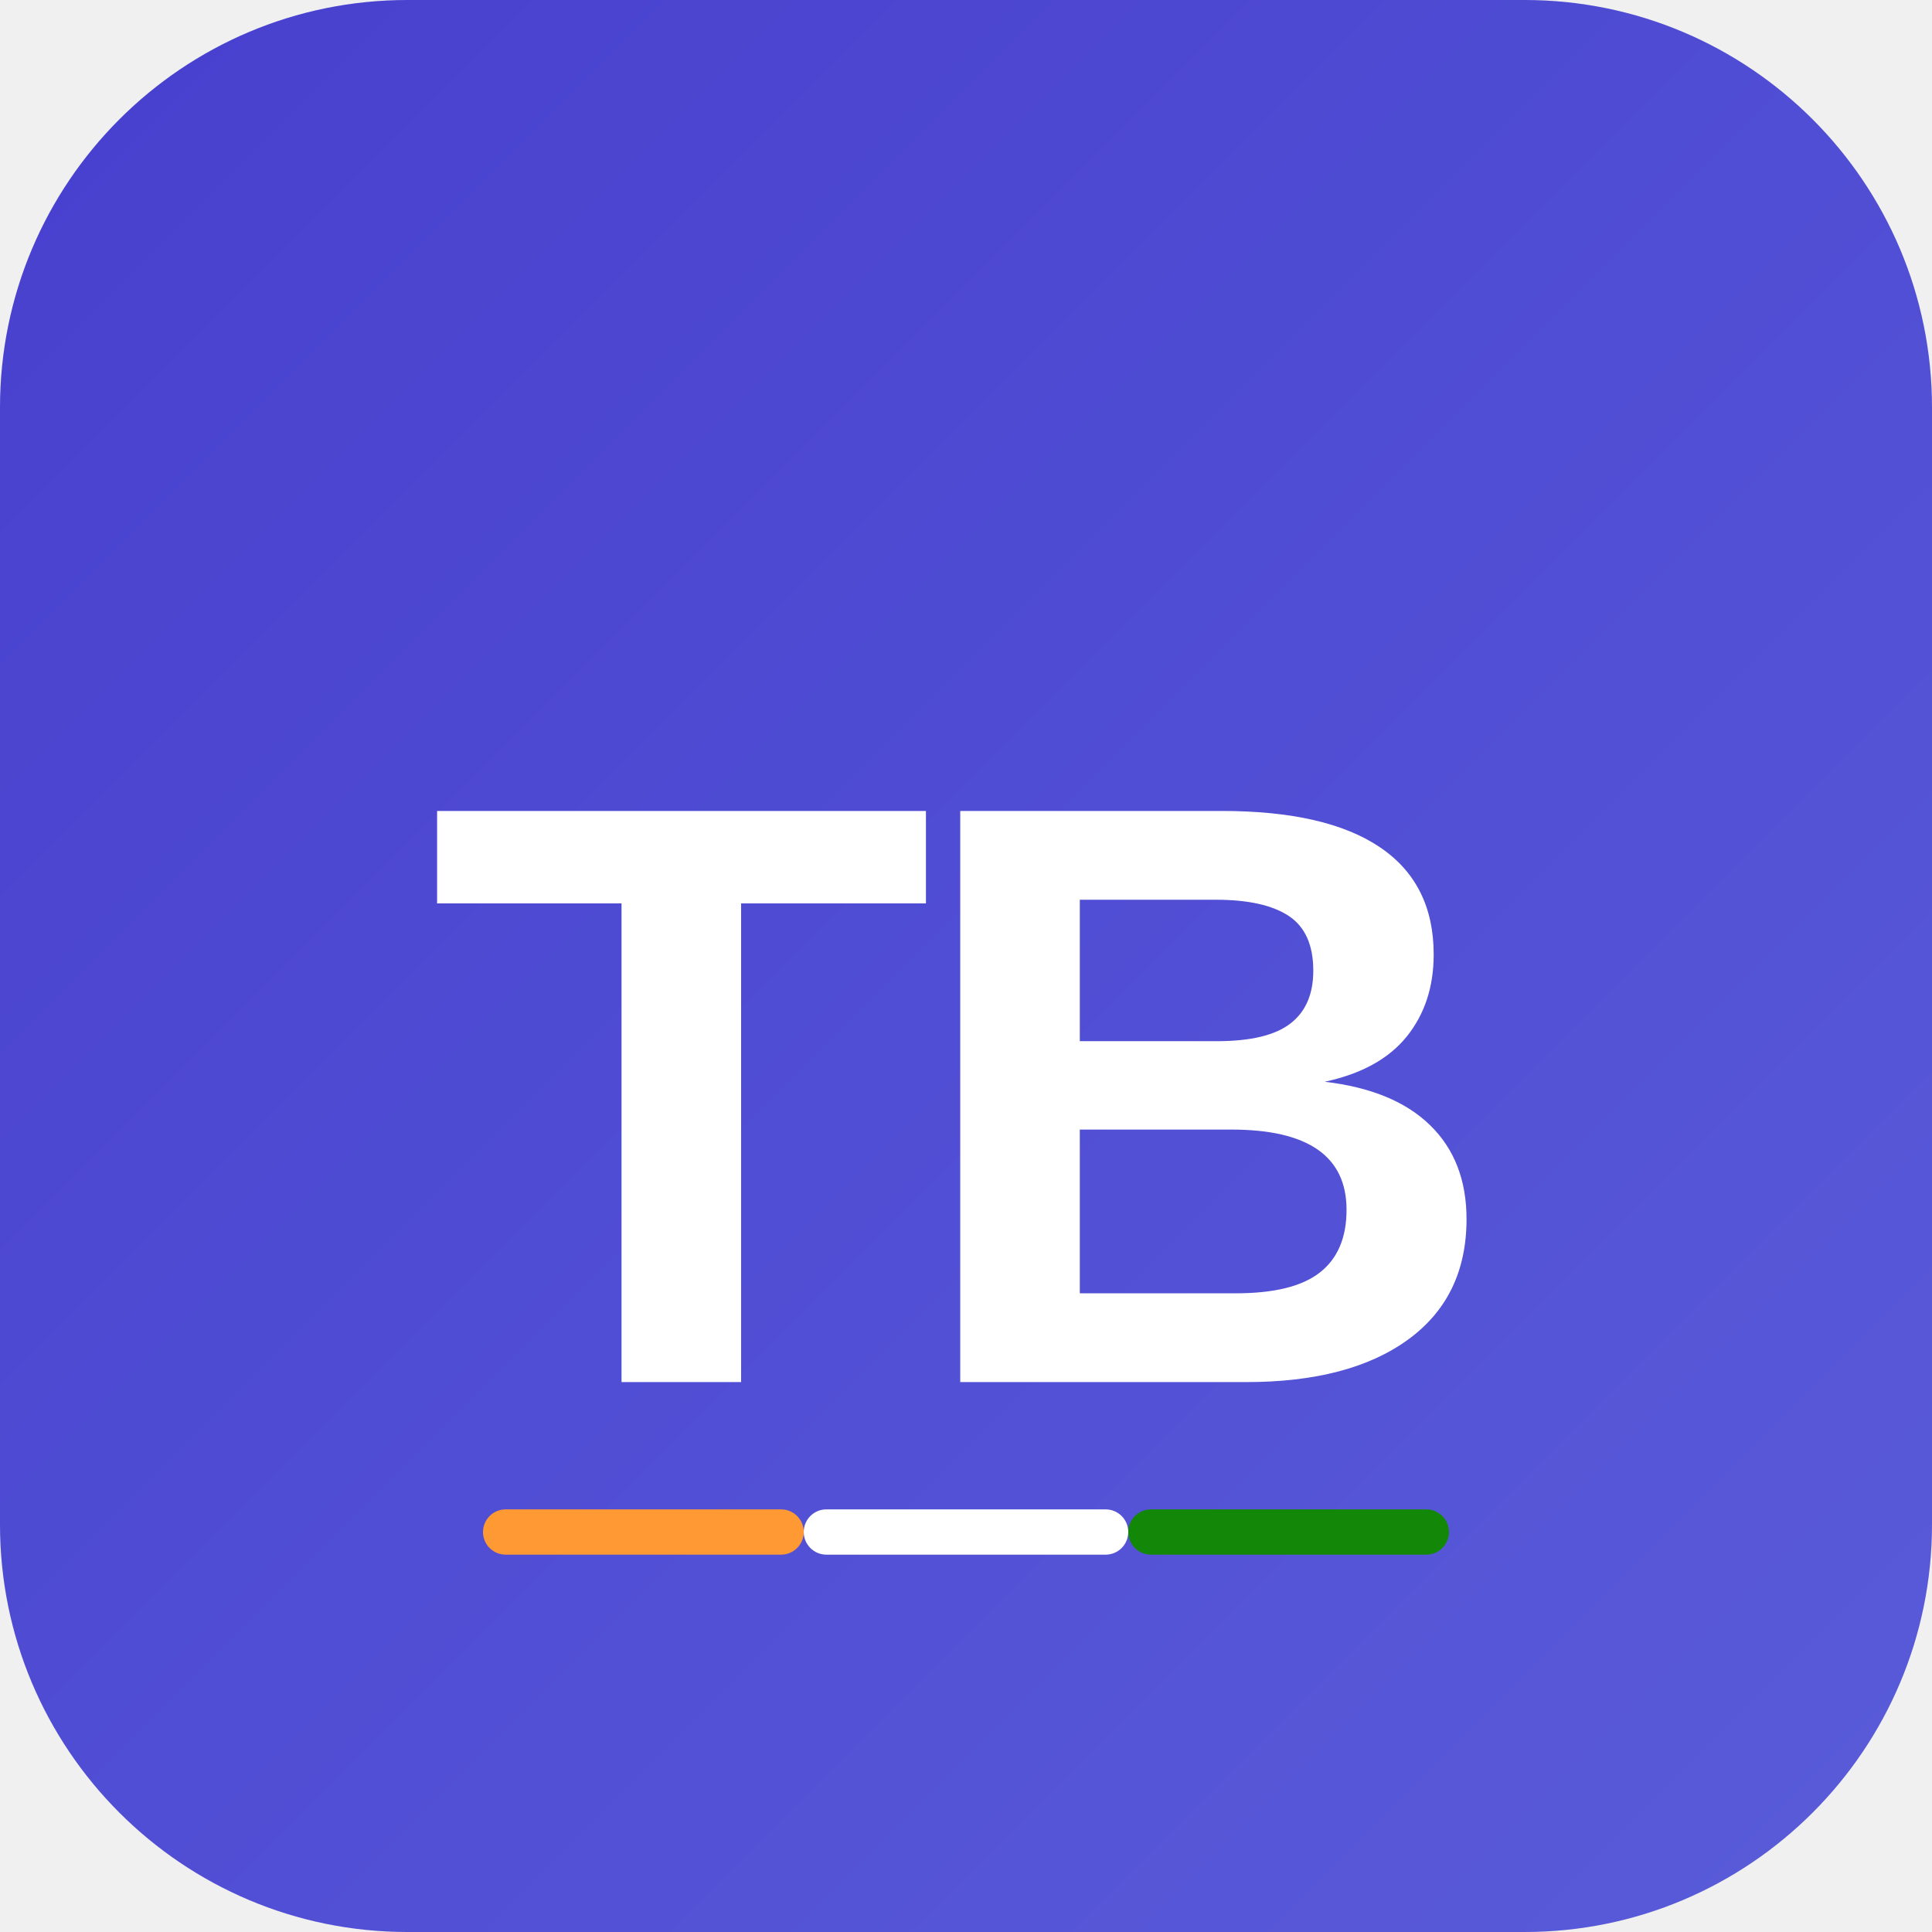
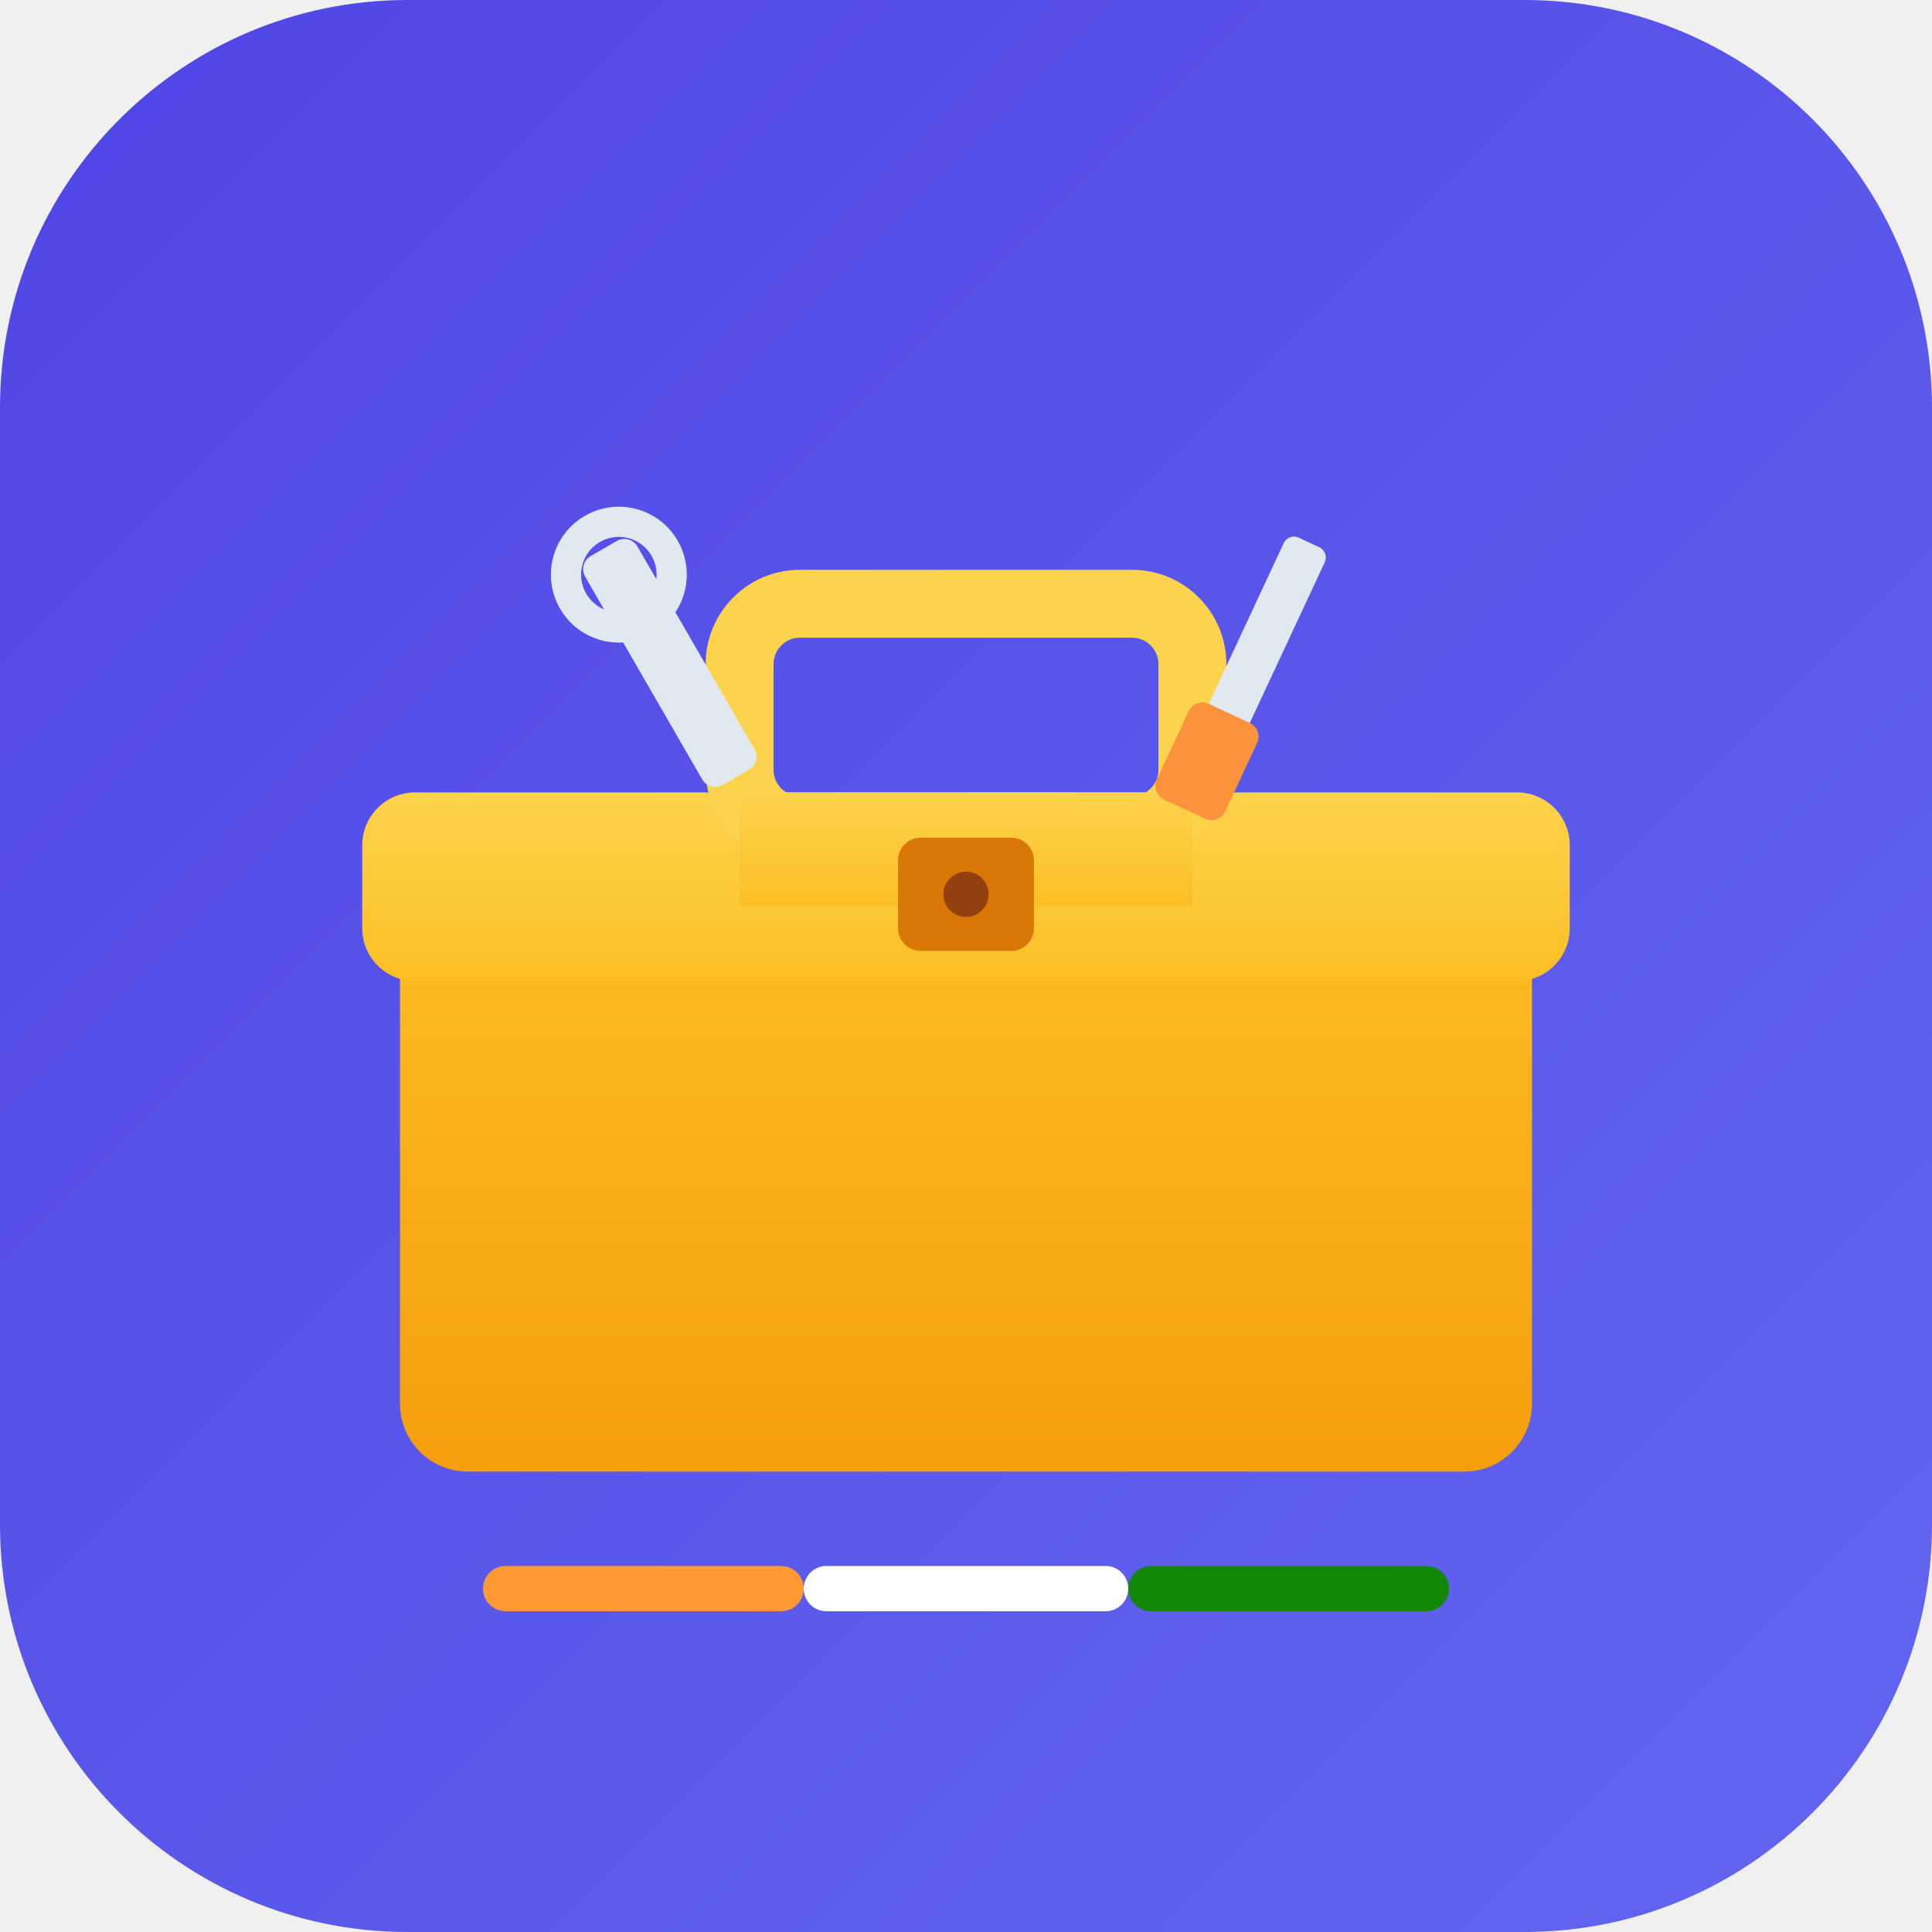
<svg xmlns="http://www.w3.org/2000/svg" width="512" height="512" viewBox="0 0 512 512">
  <defs>
    <linearGradient id="bg" x1="0%" y1="0%" x2="100%" y2="100%">
      <stop offset="0%" style="stop-color:#4f46e5" />
      <stop offset="100%" style="stop-color:#6366f1" />
    </linearGradient>
+     <linearGradient id="box" x1="0%" y1="0%" x2="0%" y2="100%">
+       <stop offset="0%" style="stop-color:#fbbf24" />
+       <stop offset="100%" style="stop-color:#f59e0b" />
+     </linearGradient>
+     <linearGradient id="lid" x1="0%" y1="0%" x2="0%" y2="100%">
+       <stop offset="0%" style="stop-color:#fcd34d" />
+       <stop offset="100%" style="stop-color:#fbbf24" />
+     </linearGradient>
  </defs>
  <rect width="512" height="512" rx="108" ry="108" fill="url(#bg)" />
-   <rect width="512" height="512" rx="108" ry="108" fill="rgba(0,0,0,0.1)" />
-   <text x="256" y="290" font-family="system-ui, -apple-system, 'Segoe UI', Arial, sans-serif" font-size="220" font-weight="800" fill="#ffffff" text-anchor="middle" dominant-baseline="central" letter-spacing="-8">TB</text>
-   <rect x="128" y="400" width="85" height="12" rx="6" fill="#FF9933" />
-   <rect x="213" y="400" width="86" height="12" rx="6" fill="#FFFFFF" />
-   <rect x="299" y="400" width="85" height="12" rx="6" fill="#138808" />
+   <rect x="106" y="230" width="300" height="160" rx="18" ry="18" fill="url(#box)" />
+   <rect x="96" y="210" width="320" height="50" rx="14" ry="14" fill="url(#lid)" />
+   <rect x="196" y="160" width="120" height="60" rx="16" ry="16" fill="none" stroke="#fcd34d" stroke-width="18" />
+   <rect x="196" y="210" width="120" height="30" fill="url(#lid)" />
+   <rect x="238" y="222" width="36" height="30" rx="6" fill="#d97706" />
+   <circle cx="256" cy="237" r="6" fill="#92400e" />
+   <g transform="translate(150, 140) rotate(-30, 30, 40)">
+     <rect x="22" y="0" width="16" height="70" rx="4" fill="#e2e8f0" />
+     <circle cx="30" cy="8" r="14" fill="none" stroke="#e2e8f0" stroke-width="8" />
+   </g>
+   <g transform="translate(310, 130) rotate(25, 20, 50)">
+     <rect x="14" y="10" width="12" height="65" rx="3" fill="#e2e8f0" />
+     <rect x="10" y="60" width="20" height="28" rx="4" fill="#fb923c" />
+   </g>
+   <rect x="128" y="415" width="85" height="12" rx="6" fill="#FF9933" />
+   <rect x="213" y="415" width="86" height="12" rx="6" fill="#FFFFFF" />
+   <rect x="299" y="415" width="85" height="12" rx="6" fill="#138808" />
</svg>
